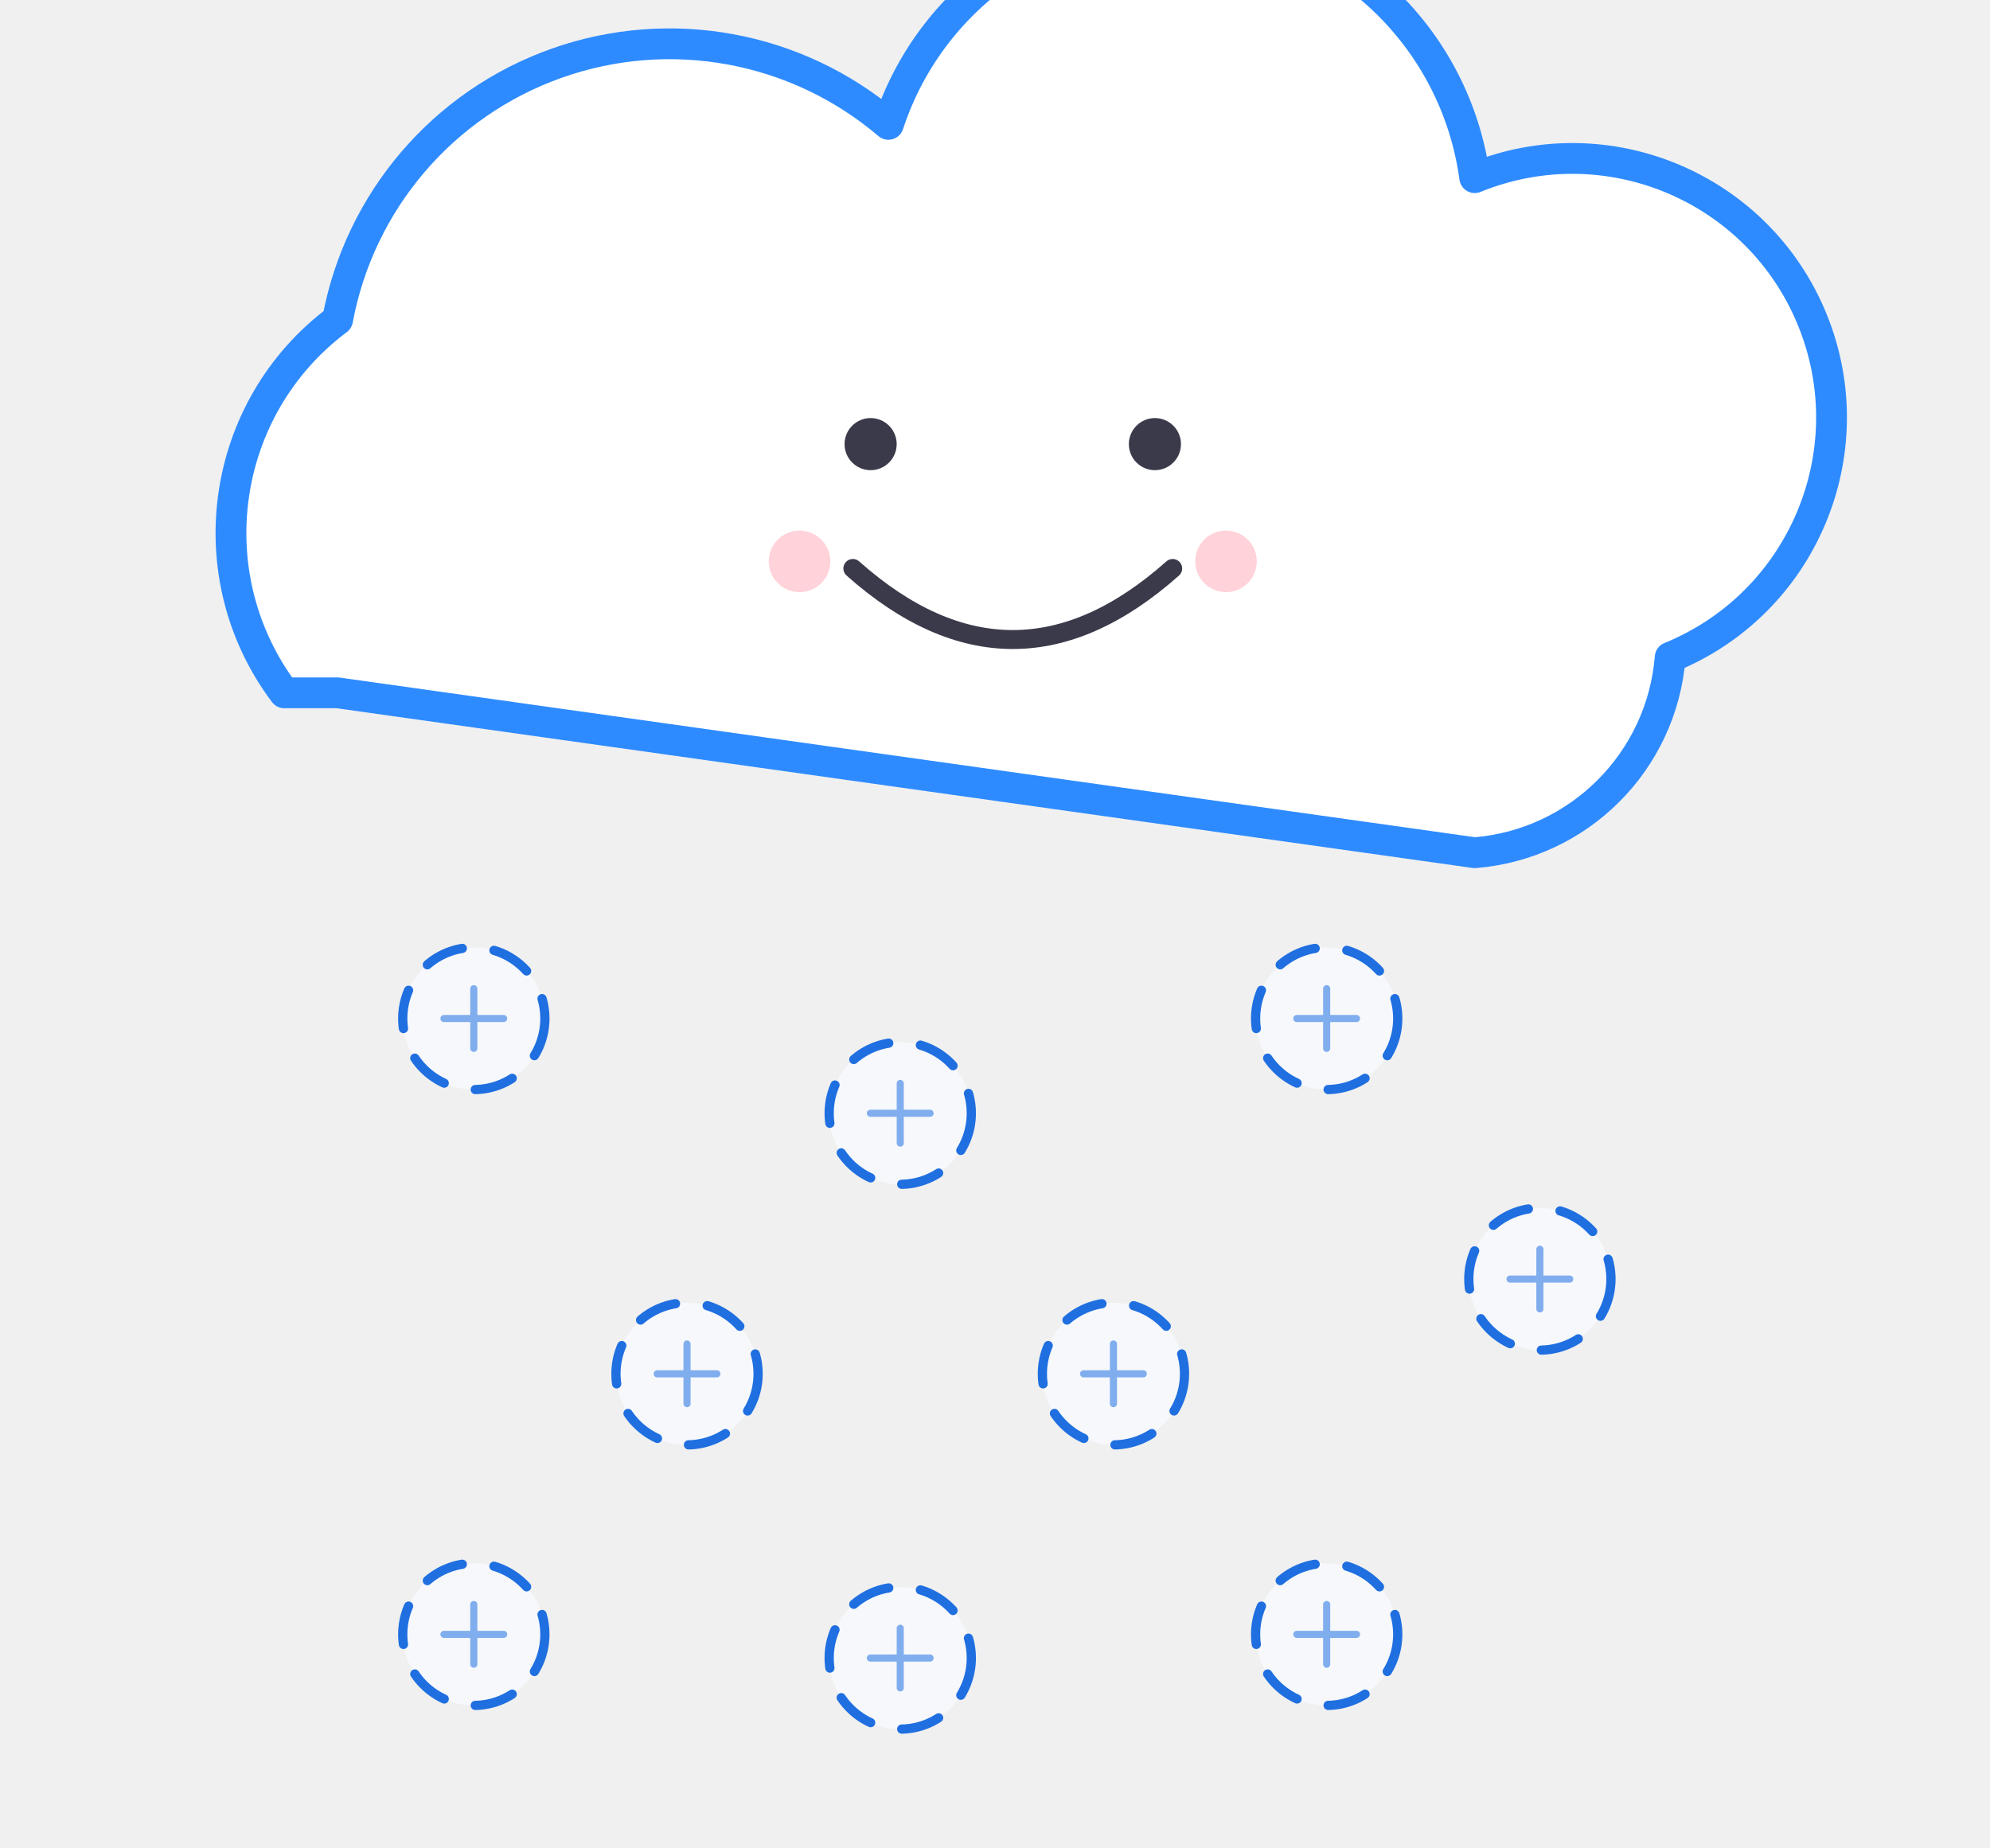
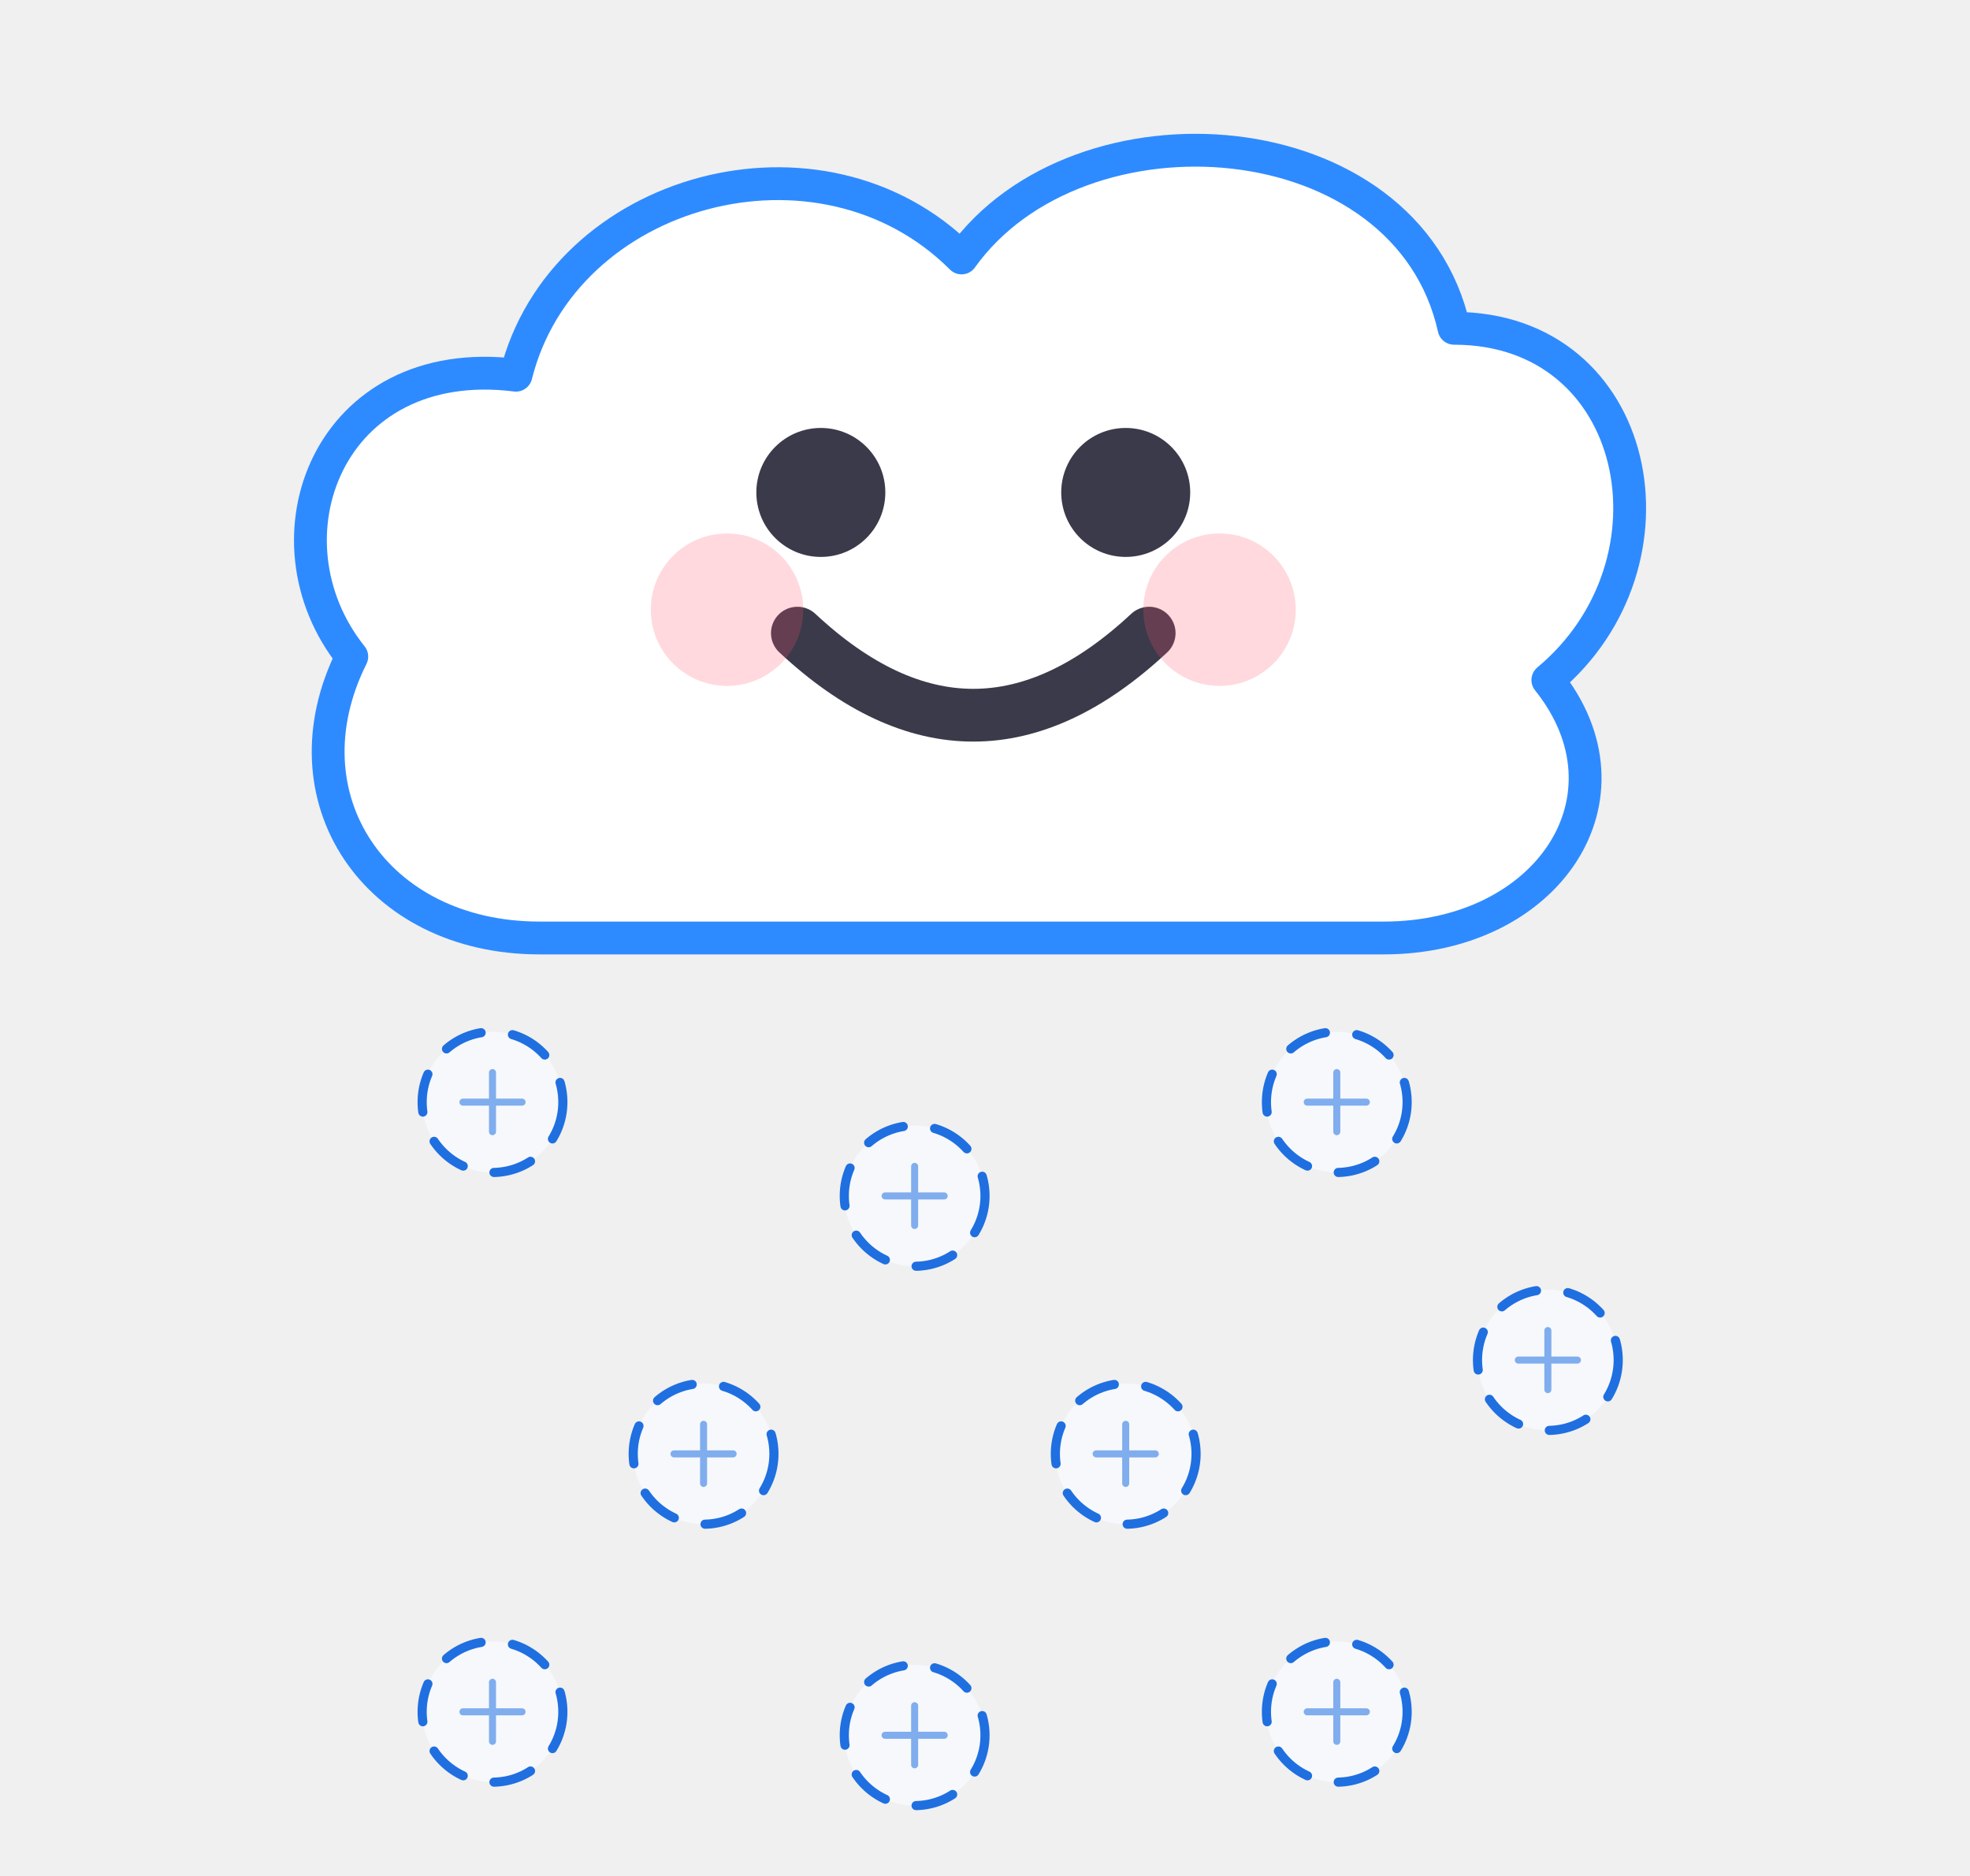
- <svg xmlns="http://www.w3.org/2000/svg" viewBox="0 0 840 780" width="840" height="780" font-family="Fredoka, sans-serif">
-   <path d="M120.0,292.5 a112.5,112.5 0 0 1 22.5,-157.5 a142.5,142.5 0 0 1 232.5,-82.5 a127.5,127.5 0 0 1 247.5,22.5 a105.0,105.0 0 0 1 82.5,202.5 a90.0,90.0 0 0 1 -82.5,82.5 L142.5,292.5 Z" fill="#FFFFFF" stroke="#2E8BFF" stroke-width="13" stroke-linejoin="round" />
-   <circle cx="367.5" cy="187.5" r="11" fill="#3A3A4A" />
-   <circle cx="487.5" cy="187.5" r="11" fill="#3A3A4A" />
-   <path d="M360.0,240.0 Q427.5,300.0 495.0,240.0" fill="none" stroke="#3A3A4A" stroke-width="8" stroke-linecap="round" />
-   <circle cx="337.5" cy="237.0" r="13" fill="#FF5168" opacity="0.25" />
-   <circle cx="517.5" cy="237.0" r="13" fill="#FF5168" opacity="0.25" />
-   <circle cx="200" cy="430" r="30" fill="#F6F8FC" stroke="#1F6FE0" stroke-width="3.9" stroke-dasharray="16.5 13.5" stroke-linecap="round" />
-   <path d="M187.4,430 H212.6 M200,417.4 V442.6" stroke="#1F6FE0" stroke-width="3.0" stroke-linecap="round" opacity="0.55" />
-   <circle cx="380" cy="470" r="30" fill="#F6F8FC" stroke="#1F6FE0" stroke-width="3.9" stroke-dasharray="16.5 13.5" stroke-linecap="round" />
-   <path d="M367.4,470 H392.6 M380,457.4 V482.6" stroke="#1F6FE0" stroke-width="3.0" stroke-linecap="round" opacity="0.55" />
-   <circle cx="560" cy="430" r="30" fill="#F6F8FC" stroke="#1F6FE0" stroke-width="3.9" stroke-dasharray="16.5 13.5" stroke-linecap="round" />
-   <path d="M547.4,430 H572.6 M560,417.4 V442.6" stroke="#1F6FE0" stroke-width="3.0" stroke-linecap="round" opacity="0.55" />
-   <circle cx="290" cy="580" r="30" fill="#F6F8FC" stroke="#1F6FE0" stroke-width="3.9" stroke-dasharray="16.5 13.5" stroke-linecap="round" />
-   <path d="M277.4,580 H302.6 M290,567.4 V592.6" stroke="#1F6FE0" stroke-width="3.0" stroke-linecap="round" opacity="0.55" />
-   <circle cx="470" cy="580" r="30" fill="#F6F8FC" stroke="#1F6FE0" stroke-width="3.9" stroke-dasharray="16.5 13.5" stroke-linecap="round" />
-   <path d="M457.4,580 H482.6 M470,567.4 V592.6" stroke="#1F6FE0" stroke-width="3.0" stroke-linecap="round" opacity="0.55" />
-   <circle cx="650" cy="540" r="30" fill="#F6F8FC" stroke="#1F6FE0" stroke-width="3.9" stroke-dasharray="16.5 13.5" stroke-linecap="round" />
-   <path d="M637.4,540 H662.6 M650,527.4 V552.6" stroke="#1F6FE0" stroke-width="3.0" stroke-linecap="round" opacity="0.55" />
-   <circle cx="200" cy="690" r="30" fill="#F6F8FC" stroke="#1F6FE0" stroke-width="3.9" stroke-dasharray="16.5 13.5" stroke-linecap="round" />
-   <path d="M187.4,690 H212.6 M200,677.4 V702.6" stroke="#1F6FE0" stroke-width="3.0" stroke-linecap="round" opacity="0.55" />
-   <circle cx="380" cy="700" r="30" fill="#F6F8FC" stroke="#1F6FE0" stroke-width="3.9" stroke-dasharray="16.5 13.5" stroke-linecap="round" />
-   <path d="M367.4,700 H392.6 M380,687.4 V712.6" stroke="#1F6FE0" stroke-width="3.0" stroke-linecap="round" opacity="0.55" />
-   <circle cx="560" cy="690" r="30" fill="#F6F8FC" stroke="#1F6FE0" stroke-width="3.9" stroke-dasharray="16.5 13.5" stroke-linecap="round" />
-   <path d="M547.4,690 H572.6 M560,677.4 V702.6" stroke="#1F6FE0" stroke-width="3.0" stroke-linecap="round" opacity="0.55" />
+ <svg xmlns="http://www.w3.org/2000/svg" viewBox="0 0 840 800" width="840" height="800" font-family="Fredoka, sans-serif">
+   <g transform="translate(110.00,10.00) scale(5)">
+     <path d="M24,78 C10,78 2,66 8,54 C0,44 6,28 22,30 C26,14 48,8 60,20 C70,6 98,8 102,26 C118,26 122,46 110,56 C118,66 110,78 96,78 Z" fill="#FFFFFF" stroke="#2E8BFF" stroke-width="2.8" stroke-linejoin="round" />
+     <circle cx="48" cy="40" r="5.5" fill="#3A3A4A" />
+     <circle cx="74" cy="40" r="5.5" fill="#3A3A4A" />
+     <path d="M46,52 Q61,66 76,52" fill="none" stroke="#3A3A4A" stroke-width="4.5" stroke-linecap="round" />
+     <circle cx="40" cy="50" r="6.5" fill="#FF5168" opacity="0.22" />
+     <circle cx="82" cy="50" r="6.5" fill="#FF5168" opacity="0.22" />
+   </g>
+   <circle cx="210" cy="470" r="30" fill="#F6F8FC" stroke="#1F6FE0" stroke-width="3.9" stroke-dasharray="16.5 13.5" stroke-linecap="round" />
+   <path d="M197.4,470 H222.6 M210,457.4 V482.6" stroke="#1F6FE0" stroke-width="3.0" stroke-linecap="round" opacity="0.55" />
+   <circle cx="390" cy="510" r="30" fill="#F6F8FC" stroke="#1F6FE0" stroke-width="3.9" stroke-dasharray="16.5 13.5" stroke-linecap="round" />
+   <path d="M377.4,510 H402.6 M390,497.4 V522.6" stroke="#1F6FE0" stroke-width="3.0" stroke-linecap="round" opacity="0.55" />
+   <circle cx="570" cy="470" r="30" fill="#F6F8FC" stroke="#1F6FE0" stroke-width="3.9" stroke-dasharray="16.5 13.5" stroke-linecap="round" />
+   <path d="M557.4,470 H582.6 M570,457.4 V482.6" stroke="#1F6FE0" stroke-width="3.0" stroke-linecap="round" opacity="0.55" />
+   <circle cx="300" cy="620" r="30" fill="#F6F8FC" stroke="#1F6FE0" stroke-width="3.9" stroke-dasharray="16.5 13.5" stroke-linecap="round" />
+   <path d="M287.4,620 H312.6 M300,607.4 V632.6" stroke="#1F6FE0" stroke-width="3.0" stroke-linecap="round" opacity="0.55" />
+   <circle cx="480" cy="620" r="30" fill="#F6F8FC" stroke="#1F6FE0" stroke-width="3.9" stroke-dasharray="16.5 13.5" stroke-linecap="round" />
+   <path d="M467.4,620 H492.6 M480,607.4 V632.6" stroke="#1F6FE0" stroke-width="3.0" stroke-linecap="round" opacity="0.55" />
+   <circle cx="660" cy="580" r="30" fill="#F6F8FC" stroke="#1F6FE0" stroke-width="3.9" stroke-dasharray="16.5 13.5" stroke-linecap="round" />
+   <path d="M647.4,580 H672.6 M660,567.4 V592.6" stroke="#1F6FE0" stroke-width="3.0" stroke-linecap="round" opacity="0.55" />
+   <circle cx="210" cy="730" r="30" fill="#F6F8FC" stroke="#1F6FE0" stroke-width="3.9" stroke-dasharray="16.5 13.5" stroke-linecap="round" />
+   <path d="M197.4,730 H222.6 M210,717.4 V742.6" stroke="#1F6FE0" stroke-width="3.0" stroke-linecap="round" opacity="0.55" />
+   <circle cx="390" cy="740" r="30" fill="#F6F8FC" stroke="#1F6FE0" stroke-width="3.9" stroke-dasharray="16.5 13.5" stroke-linecap="round" />
+   <path d="M377.4,740 H402.6 M390,727.4 V752.6" stroke="#1F6FE0" stroke-width="3.0" stroke-linecap="round" opacity="0.55" />
+   <circle cx="570" cy="730" r="30" fill="#F6F8FC" stroke="#1F6FE0" stroke-width="3.9" stroke-dasharray="16.5 13.5" stroke-linecap="round" />
+   <path d="M557.4,730 H582.6 M570,717.4 V742.6" stroke="#1F6FE0" stroke-width="3.0" stroke-linecap="round" opacity="0.55" />
</svg>
